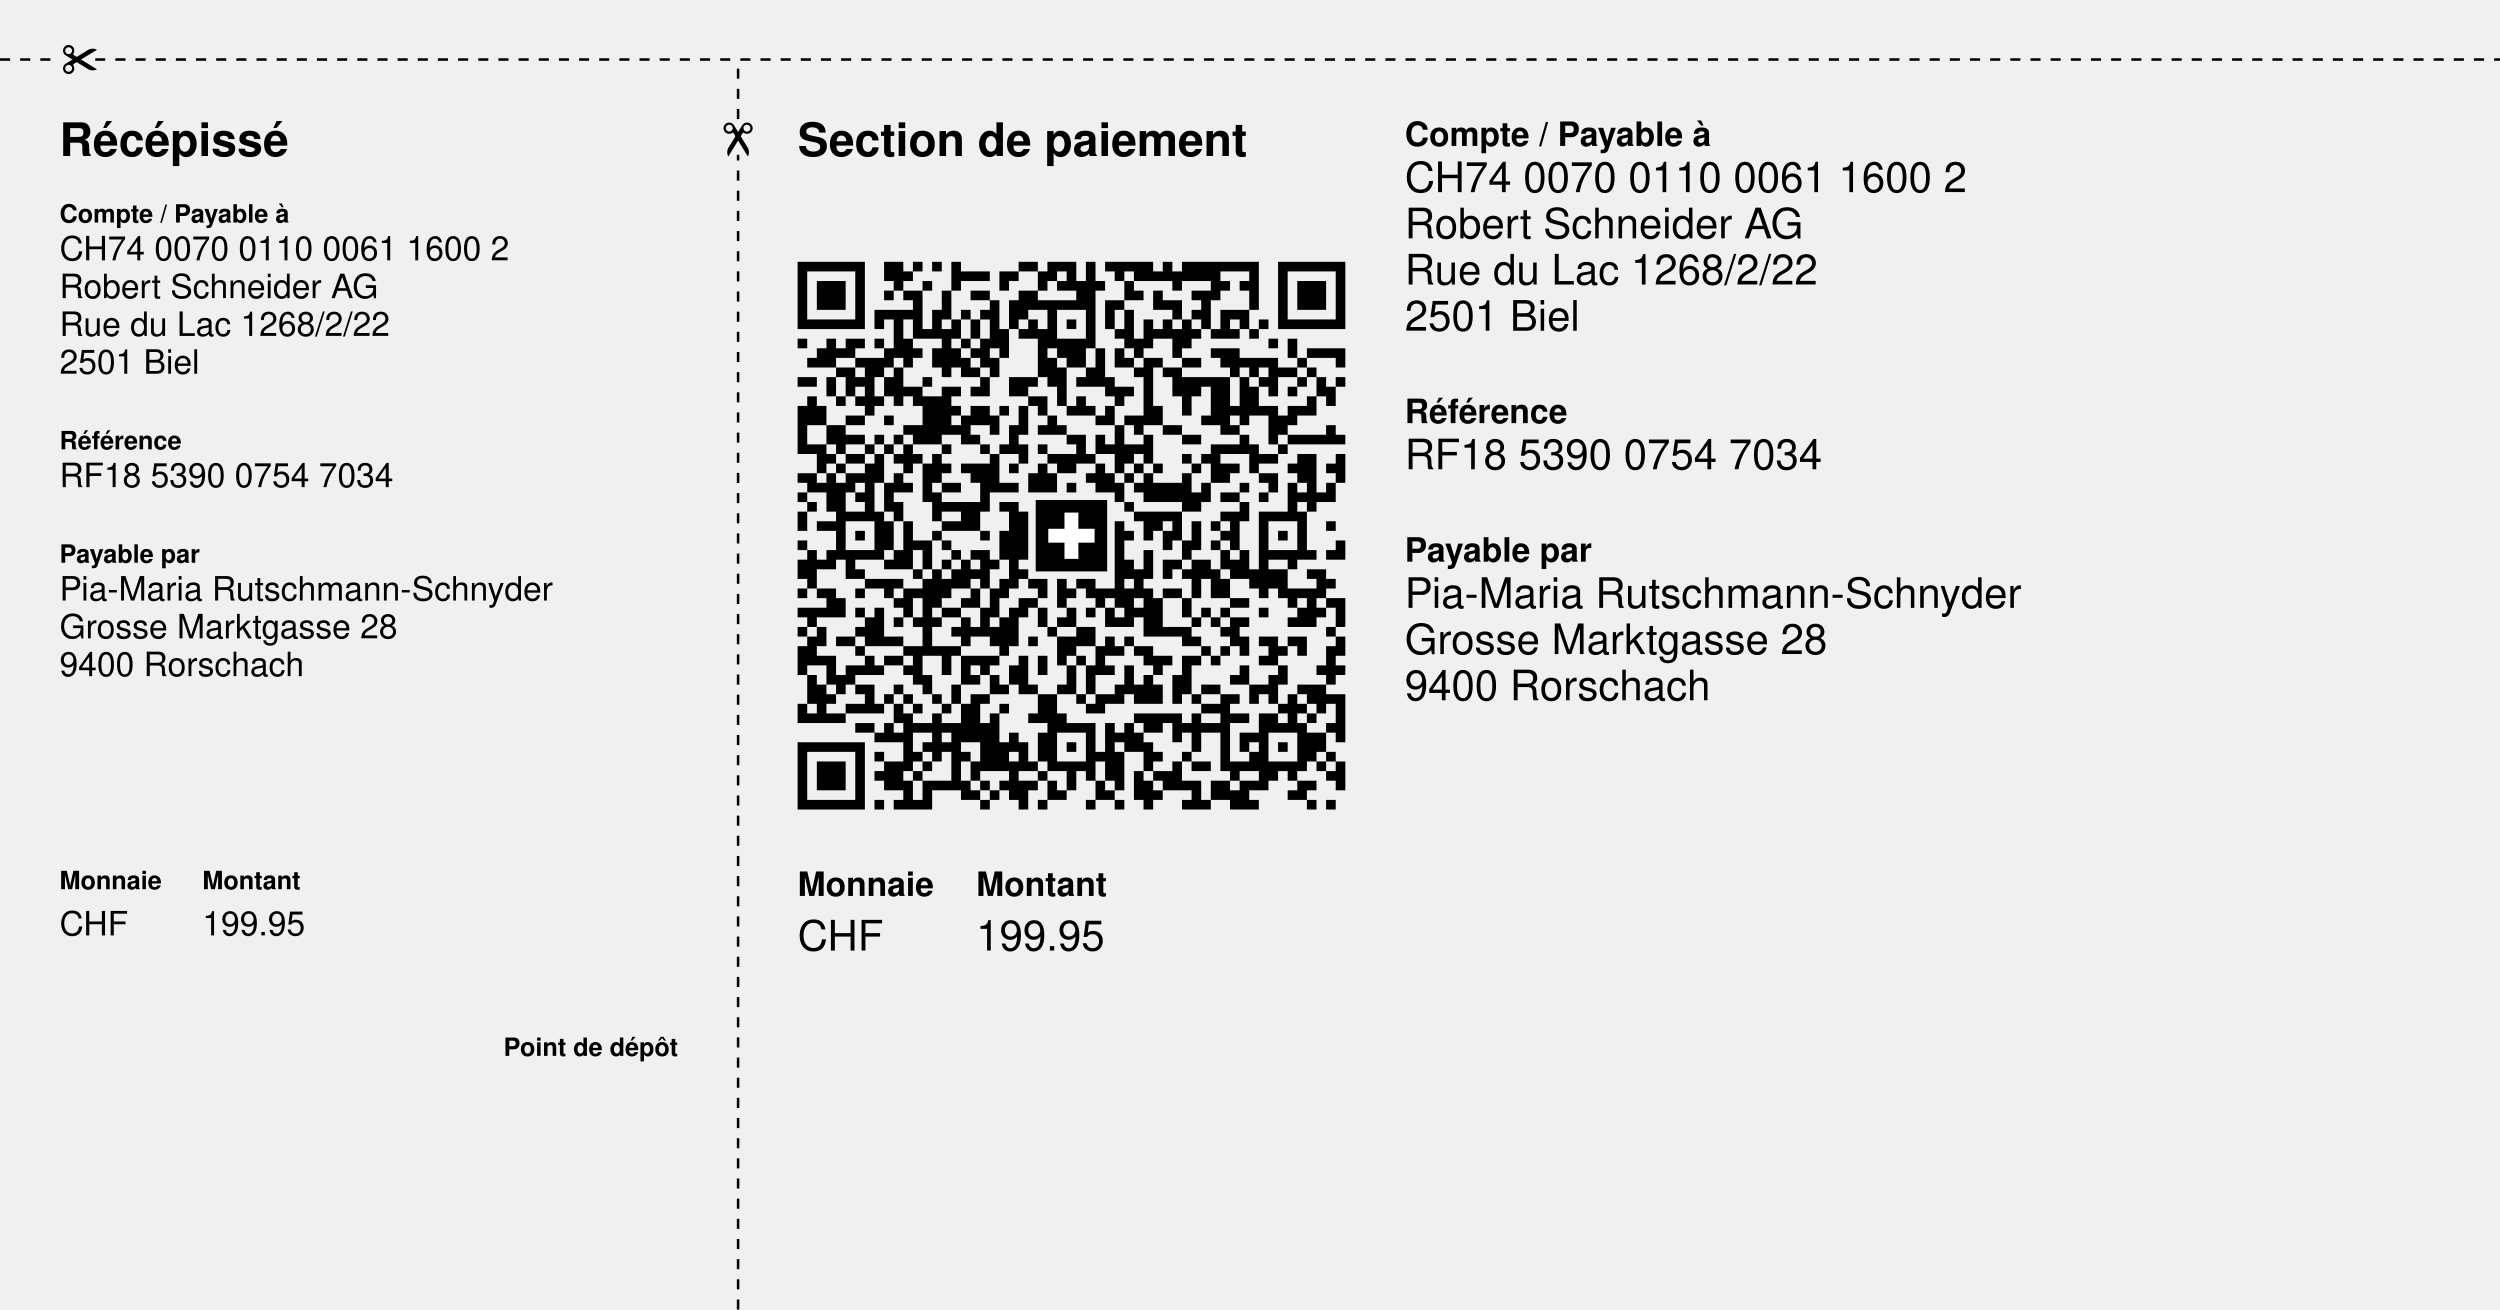
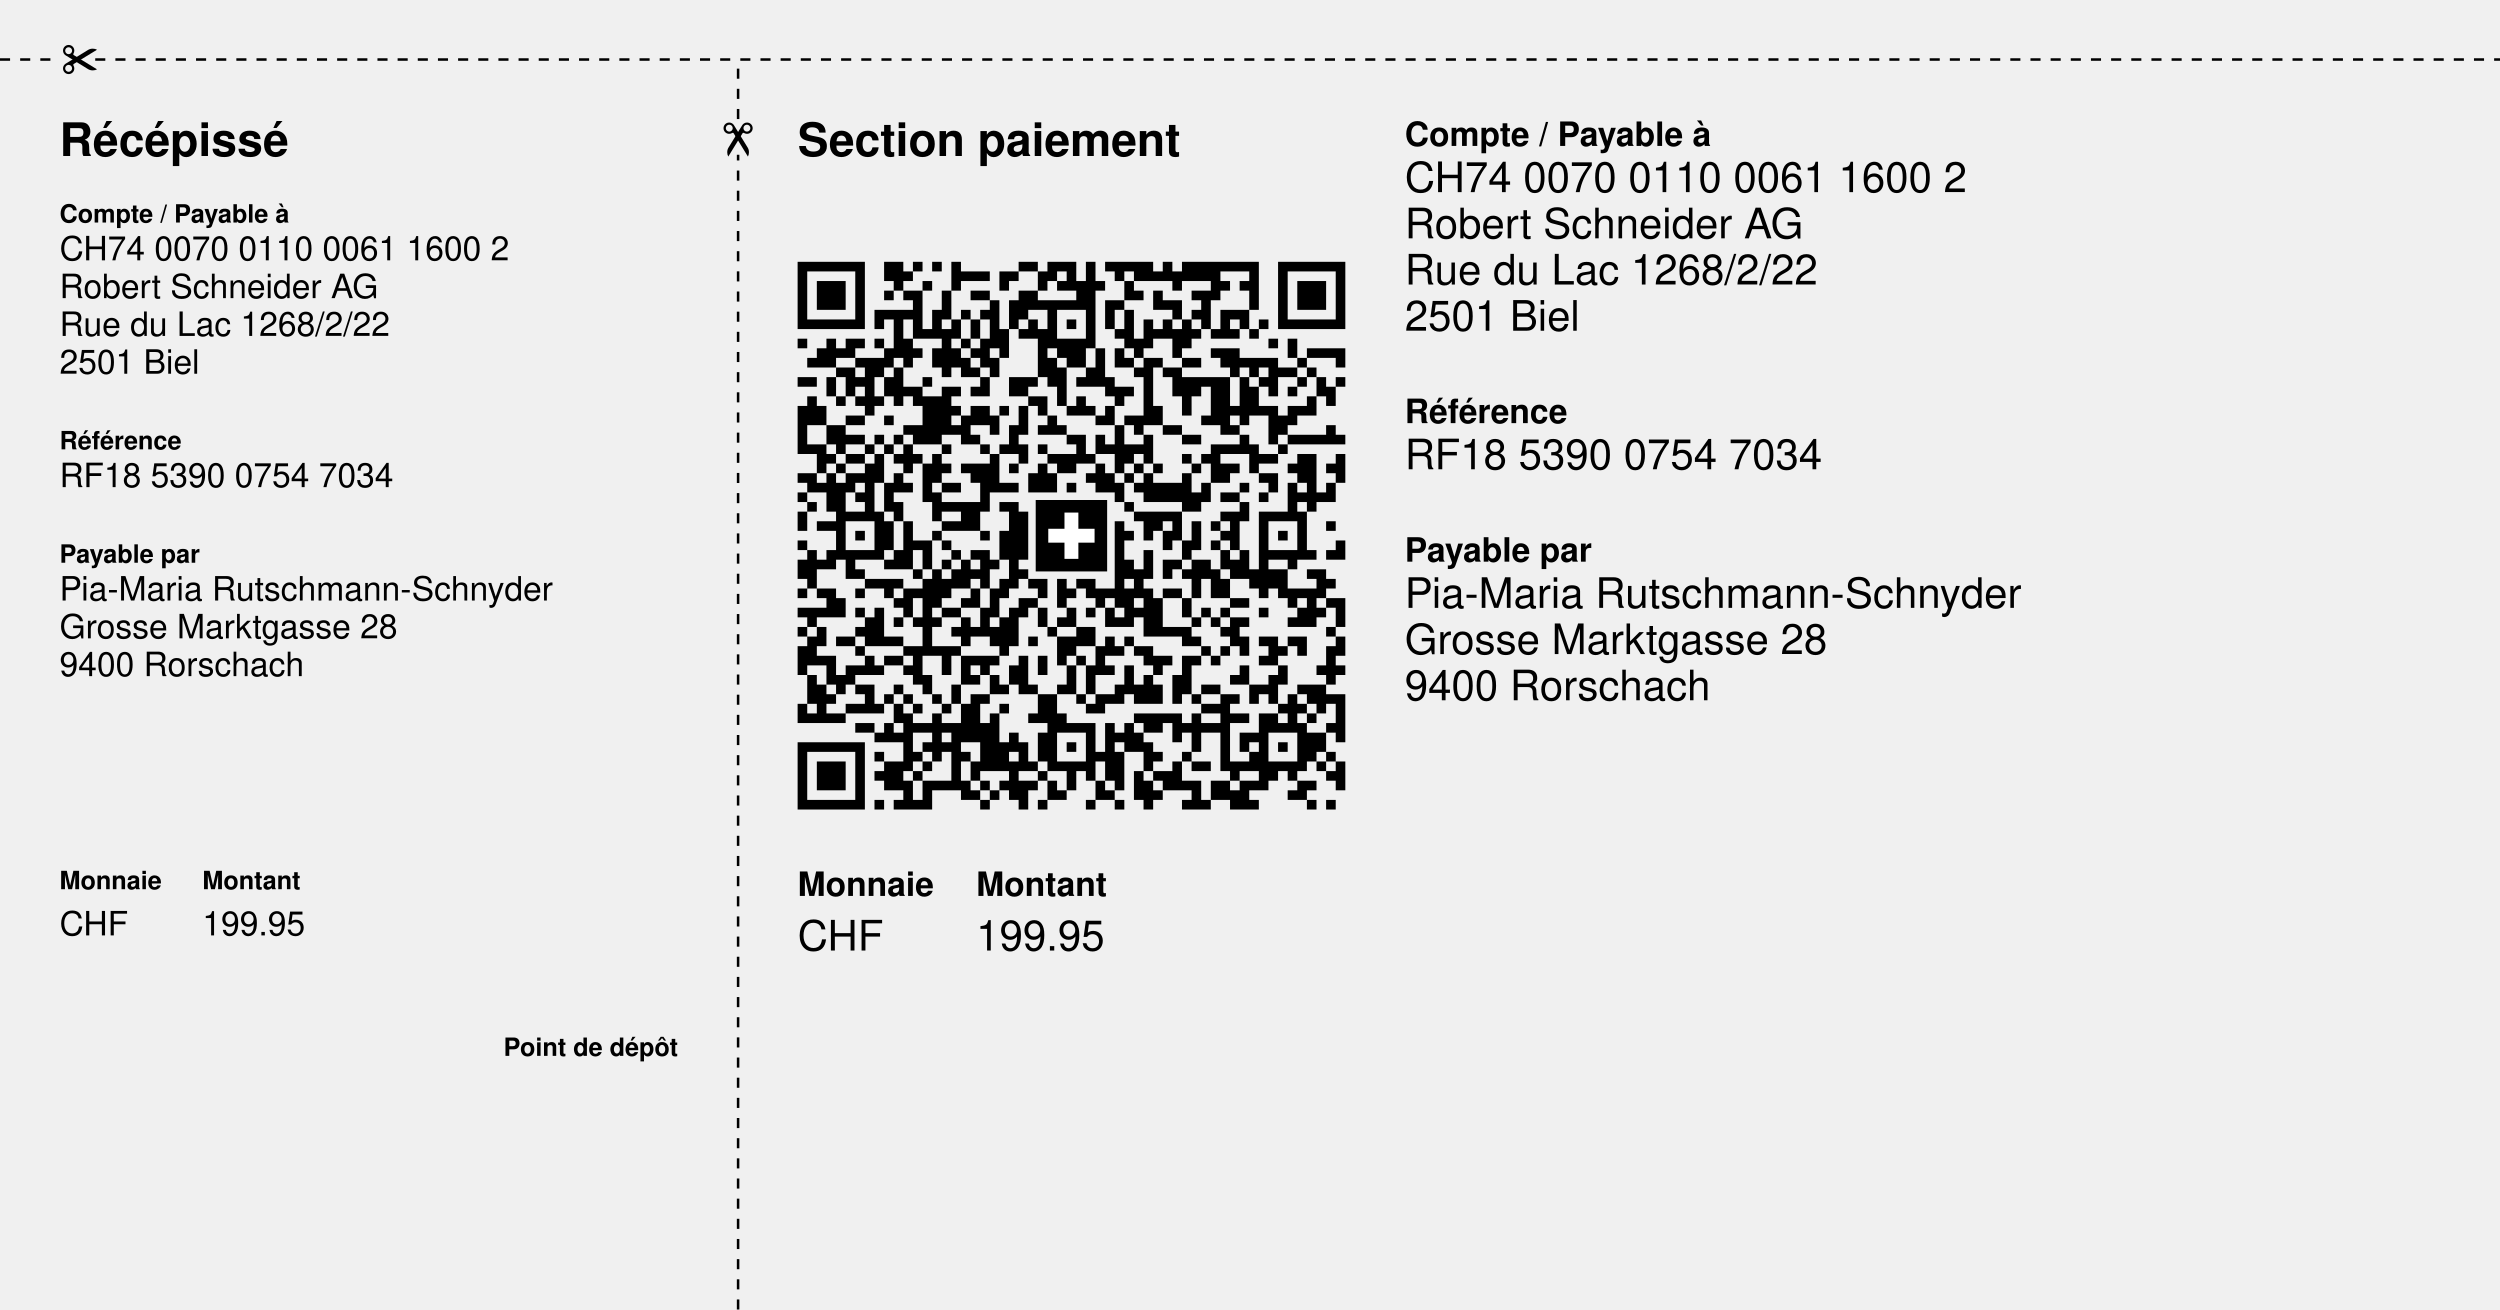
<svg xmlns="http://www.w3.org/2000/svg" width="210mm" height="110mm" version="1.1" viewBox="0 0 595.276 311.811">
  <g font-family="Helvetica,Arial,&quot;Liberation Sans&quot;" transform="translate(0 311.811)">
    <g transform="translate(189.921 -0)">
-       <text x="0" y="-274.665" font-size="11" font-weight="bold">Section de paiement</text>
+       <text x="0" y="-274.665" font-size="11" font-weight="bold">Section paiement</text>
    </g>
    <g transform="translate(189.921 -119.055) scale(2.288)">
      <path d="M0,-57h7v1h-7zm9,0h2v2h-2zm3,0h1v1h-1zm2,0h1v1h-1zm2,0h1v3h-1zm7,0h2v1h-2z m3,0h3v1h-3zm4,0h1v9h-1zm2,0h5v1h-5zm6,0h1v2h-1zm2,0h8v1h-8zm10,0h7v1h-7z m-50,1h1v6h-1zm6,0h1v6h-1zm5,0h1v1h-1zm6,0h3v1h-3zm4,0h2v1h-2zm4,0h2v1h-2z m3,0h1v2h-1zm5,0h1v1h-1zm2,0h3v1h-3zm4,0h5v1h-5zm8,0h1v4h-1zm3,0h1v6h-1z m6,0h1v6h-1zm-54,1h3v3h-3zm8,0h1v1h-1zm3,0h1v1h-1zm8,0h1v1h-1zm4,0h1v1h-1z m2,0h1v1h-1zm2,0h1v3h-1zm2,0h1v1h-1zm3,0h1v2h-1zm5,0h1v1h-1zm4,0h2v1h-2z m3,0h1v1h-1zm6,0h3v3h-3zm-43,1h1v1h-1zm2,0h2v1h-2zm4,0h1v3h-1zm3,0h2v1h-2z m5,0h2v2h-2zm12,0h1v1h-1zm2,0h1v2h-1zm4,0h3v1h-3zm-29,1h1v4h-1zm8,0h1v5h-1z m2,0h1v3h-1zm3,0h4v1h-4zm7,0h1v3h-1zm1,0h1v1h-1zm5,0h2v1h-2zm4,0h1v3h-1z m-34,1h4v1h-4zm6,0h1v3h-1zm3,0h1v1h-1zm2,0h1v1h-1zm4,0h1v1h-1zm3,0h1v4h-1z m8,0h1v4h-1zm5,0h1v1h-1zm2,0h1v1h-1zm3,0h3v1h-3zm-43,1h5v1h-5zm7,0h1v1h-1z m2,-0h1v4h-1zm6,0h1v2h-1zm2,0h1v2h-1zm6,0h1v2h-1zm4,0h1v1h-1zm8,0h1v3h-1z m2,0h1v2h-1zm2,0h1v3h-1zm4,0h1v2h-1zm2,0h1v1h-1zm2,0h1v1h-1zm3,0h5v1h-5z m-38,1h1v1h-1zm2,0h1v5h-1zm6,-0h1v3h-1zm2,0h1v1h-1zm2,0h1v5h-1zm8,0h1v1h-1z m4,0h1v1h-1zm2,-0h1v3h-1zm2,0h1v1h-1zm2,0h1v1h-1zm2,0h1v1h-1zm2,0h1v1h-1z m-47,1h1v1h-1zm3,-0h1v3h-1zm2,0h2v1h-2zm3,0h1v1h-1zm3,-0h1v3h-1zm6,0h1v1h-1z m2,-0h1v3h-1zm8,0h3v2h-3zm8,0h1v2h-1zm14,0h1v1h-1zm2,-0h1v2h-1zm-49,1h1v2h-1z m2,0h2v1h-2zm5,0h1v2h-1zm3,0h1v1h-1zm2,0h1v2h-1zm2,0h1v2h-1zm2,0h1v1h-1z m13,0h1v4h-1zm2,-0h1v2h-1zm10,0h3v1h-3zm10,0h4v1h-4zm-52,1h1v1h-1zm5,0h3v1h-3z m11,0h1v2h-1zm3,0h1v2h-1zm6,0h1v3h-1zm2,-0h2v1h-2zm6,0h1v1h-1zm2,0h1v7h-1z m1,0h1v1h-1zm3,0h2v1h-2zm4,0h6v1h-6zm8,0h1v1h-1zm4,0h1v1h-1zm-52,1h2v1h-2z m3,0h1v5h-1zm1,0h1v1h-1zm2,0h1v4h-1zm8,0h1v1h-1zm9,0h1v4h-1zm3,0h1v2h-1z m5,0h1v1h-1zm3,0h2v1h-2zm7,0h1v1h-1zm2,0h1v1h-1zm2,0h3v1h-3zm4,0h1v1h-1z m-53,1h2v1h-2zm3,0h1v2h-1zm2,0h2v1h-2zm4,0h1v2h-1zm4,0h1v1h-1zm6,0h1v2h-1z m3,0h2v2h-2zm2,0h1v1h-1zm5,0h1v1h-1zm3,0h1v2h-1zm7,0h6v1h-6zm7,-0h1v5h-1z m2,0h2v1h-2zm4,0h1v1h-1zm2,0h1v2h-1zm2,0h1v1h-1zm-51,1h1v1h-1zm6,0h2v1h-2z m4,-0h1v5h-1zm1,0h1v1h-1zm2,0h1v1h-1zm15,0h2v1h-2zm6,0h3v1h-3zm4,-0h2v4h-2z m4,0h1v3h-1zm2,0h1v1h-1zm2,0h1v1h-1zm4,0h1v2h-1zm-54,1h1v3h-1zm3,0h1v1h-1z m2,0h1v1h-1zm2,0h1v1h-1zm4,0h3v1h-3zm12,0h2v1h-2zm5,0h1v2h-1zm4,0h1v1h-1z m7,0h1v2h-1zm13,0h1v2h-1zm-53,1h1v5h-1zm2,0h1v2h-1zm11,0h2v4h-2zm3,0h1v1h-1z m2,-0h2v2h-2zm3,0h1v1h-1zm2,-0h1v3h-1zm2,0h1v1h-1zm3,0h1v1h-1zm2,0h1v1h-1z m2,-0h1v2h-1zm5,0h1v2h-1zm8,0h1v1h-1zm3,0h2v1h-2zm3,0h2v1h-2zm-46,1h2v1h-2z m4,0h1v1h-1zm8,0h1v3h-1zm3,0h1v2h-1zm6,0h1v2h-1zm5,0h1v1h-1zm3,0h2v1h-2z m8,0h1v1h-1zm7,0h2v2h-2zm2,0h1v1h-1zm-48,1h2v2h-2zm8,0h2v1h-2zm5,0h1v1h-1z m6,0h1v3h-1zm3,0h1v1h-1zm2,0h1v1h-1zm6,0h1v5h-1zm2,0h1v1h-1zm3,0h2v1h-2z m6,0h2v1h-2zm11,0h1v2h-1zm-50,1h2v1h-2zm3,0h1v1h-1zm2,0h1v1h-1zm2,0h1v1h-1z m6,0h1v1h-1zm10,0h2v1h-2zm3,0h1v2h-1zm5,0h1v3h-1zm4,0h2v1h-2zm6,0h1v2h-1z m3,0h1v1h-1zm2,0h4v1h-4zm5,0h1v1h-1zm-55,1h2v1h-2zm3,0h1v1h-1zm3,0h1v1h-1z m2,0h1v1h-1zm2,0h1v3h-1zm4,0h1v1h-1zm4,0h1v1h-1zm2,0h1v1h-1zm2,0h1v2h-1z m2,0h1v1h-1zm4,0h1v2h-1zm3,0h1v1h-1zm2,0h2v1h-2zm9,0h1v4h-1zm1,0h2v1h-2z m3,0h1v3h-1zm3,0h1v1h-1zm-48,1h2v1h-2zm3,0h2v1h-2zm3,0h1v3h-1zm2,0h1v1h-1z m2,0h1v1h-1zm2,0h1v3h-1zm6,0h1v4h-1zm6,0h3v1h-3zm4,0h1v1h-1zm4,0h1v1h-1z m6,0h1v1h-1zm2,0h1v1h-1zm6,0h2v1h-2zm4,0h2v3h-2zm4,0h1v3h-1zm-54,1h1v1h-1z m2,0h1v1h-1zm3,0h1v6h-1zm6,0h1v4h-1zm2,0h1v1h-1zm2,0h3v1h-3zm5,0h1v1h-1z m3,0h1v3h-1zm2,0h2v1h-2zm4,0h1v3h-1zm4,0h1v1h-1zm2,0h1v1h-1zm4,0h1v1h-1z m3,0h2v1h-2zm7,0h1v1h-1zm4,0h1v1h-1zm-55,1h2v1h-2zm3,0h1v4h-1zm2,0h2v1h-2z m5,0h1v2h-1zm8,0h2v1h-2zm6,0h1v2h-1zm2,0h1v2h-1zm4,0h1v1h-1zm2,0h1v2h-1z m2,0h1v1h-1zm2,0h1v3h-1zm4,0h1v4h-1zm4,0h1v1h-1zm4,0h2v1h-2zm-47,1h2v1h-2z m3,0h1v8h-1zm1,0h1v1h-1zm4,0h1v3h-1zm2,0h1v1h-1zm4,0h2v1h-2zm4,0h1v3h-1z m2,0h2v1h-2zm7,0h1v1h-1zm5,0h1v2h-1zm2,0h1v1h-1zm2,0h3v2h-3zm5,0h1v2h-1z m4,0h1v1h-1zm3,0h1v1h-1zm2,0h1v4h-1zm2,0h1v3h-1zm2,0h1v2h-1zm-55,1h1v1h-1z m6,0h1v1h-1zm8,0h1v3h-1zm27,0h1v2h-1zm3,0h2v1h-2zm4,0h1v1h-1zm4,0h1v1h-1z m2,0h1v1h-1zm-53,1h1v1h-1zm9,0h1v2h-1zm5,0h4v1h-4zm6,0h2v1h-2zm13,0h1v1h-1z m12,0h1v2h-1zm-46,1h1v2h-1zm5,0h2v1h-2zm3,0h1v5h-1zm9,0h2v2h-2zm5,0h2v5h-2z m13,0h5v1h-5zm9,0h2v1h-2zm4,0h1v9h-1zm1,0h2v1h-2zm3,0h1v5h-1zm-50,1h2v1h-2z m7,0h1v3h-1zm2,0h1v5h-1zm4,0h2v1h-2zm18,0h1v9h-1zm3,0h2v1h-2zm3,0h1v2h-1z m2,0h1v3h-1zm2,0h1v1h-1zm2,0h1v3h-1zm10,0h1v1h-1zm-49,1h1v1h-1zm8,0h1v1h-1z m5,0h1v1h-1zm2,0h1v3h-1zm13,0h1v1h-1zm2,0h1v1h-1zm2,0h1v2h-1zm6,0h1v1h-1z m6,0h1v1h-1zm-50,1h1v1h-1zm12,0h2v1h-2zm3,0h1v1h-1zm25,0h1v2h-1zm3,0h1v1h-1z m13,0h1v2h-1zm-55,1h1v4h-1zm2,0h1v2h-1zm2,0h3v1h-3zm5,0h1v2h-1zm3,0h1v2h-1z m3,0h1v1h-1zm2,0h2v1h-2zm18,0h1v3h-1zm8,0h1v2h-1zm2,0h1v3h-1zm3,0h3v1h-3z m4,0h1v1h-1zm2,0h1v1h-1zm-55,1h1v2h-1zm2,0h1v1h-1zm3,0h1v2h-1zm4,0h1v1h-1z m6,0h1v1h-1zm2,-0h1v3h-1zm2,0h1v3h-1zm1,0h1v1h-1zm2,-0h1v3h-1zm12,0h1v2h-1z m4,0h2v1h-2zm3,0h2v2h-2zm4,0h1v2h-1zm6,0h1v1h-1zm-45,1h1v1h-1zm6,0h1v1h-1z m2,0h1v4h-1zm2,-0h1v2h-1zm2,0h1v1h-1zm5,0h1v1h-1zm12,0h1v3h-1zm3,0h1v1h-1z m2,0h1v1h-1zm3,0h1v3h-1zm4,-0h1v2h-1zm2,0h2v2h-2zm4,0h2v1h-2zm-46,1h4v1h-4z m6,0h1v8h-1zm2,0h1v2h-1zm6,0h1v2h-1zm3,-0h2v1h-2zm3,0h1v3h-1zm2,-0h2v1h-2z m12,0h1v2h-1zm3,0h1v2h-1zm10,-0h2v1h-2zm-54,1h1v1h-1zm2,0h2v1h-2zm4,0h1v1h-1z m3,0h1v1h-1zm2,-0h1v3h-1zm1,0h1v1h-1zm6,0h1v2h-1zm2,-0h1v3h-1zm5,0h1v1h-1z m3,0h1v1h-1zm2,0h3v1h-3zm4,-0h1v4h-1zm2,0h1v5h-1zm2,0h2v1h-2zm12,0h5v1h-5z m-47,1h2v2h-2zm7,0h1v1h-1zm7,0h1v1h-1zm6,0h2v1h-2zm8,0h1v1h-1zm6,-0h1v4h-1z m3,0h1v2h-1zm5,0h2v1h-2zm6,0h1v1h-1zm2,-0h1v3h-1zm2,0h2v1h-2zm-55,1h3v1h-3z m6,0h1v1h-1zm2,0h1v4h-1zm7,0h2v1h-2zm4,0h1v3h-1zm3,0h1v4h-1zm1,0h1v1h-1z m2,0h1v2h-1zm3,0h1v2h-1zm2,0h1v1h-1zm2,0h1v2h-1zm3,0h1v1h-1zm7,0h1v1h-1z m2,0h1v1h-1zm4,0h1v1h-1zm4,0h1v2h-1zm2,0h1v1h-1zm2,0h1v2h-1zm-55,1h1v1h-1z m6,0h1v3h-1zm3,0h1v1h-1zm2,0h1v1h-1zm2,0h1v1h-1zm3,0h1v3h-1zm4,0h1v4h-1z m6,0h1v1h-1zm6,0h1v1h-1zm8,0h1v1h-1zm2,0h1v1h-1zm2,0h1v3h-1zm1,0h1v1h-1z m5,0h1v1h-1zm-51,1h1v1h-1zm2,0h1v2h-1zm4,0h1v1h-1zm10,0h1v1h-1zm2,0h1v1h-1z m2,0h1v2h-1zm6,0h1v1h-1zm3,0h2v2h-2zm9,0h3v1h-3zm6,0h1v1h-1zm11,0h1v1h-1z m-54,1h1v3h-1zm3,0h2v1h-2zm5,0h2v1h-2zm15,0h1v1h-1zm3,0h2v2h-2zm5,0h1v2h-1z m2,0h1v1h-1zm6,0h2v1h-2zm6,0h1v2h-1zm2,0h2v1h-2zm3,0h2v1h-2zm5,0h1v2h-1z m-56,1h1v3h-1zm6,0h1v1h-1zm5,0h2v1h-2zm3,0h3v1h-3zm17,0h1v3h-1zm2,0h1v1h-1z m2,0h2v1h-2zm7,0h1v1h-1zm2,0h1v1h-1zm5,0h2v1h-2zm3,0h1v1h-1zm3,0h1v4h-1z m-53,1h2v1h-2zm5,0h1v2h-1zm2,0h2v1h-2zm3,0h1v3h-1zm3,0h1v2h-1zm2,0h4v1h-4z m6,0h1v4h-1zm2,0h1v2h-1zm2,0h1v1h-1zm2,0h1v1h-1zm7,0h3v1h-3zm4,0h1v4h-1z m1,0h1v1h-1zm2,0h1v1h-1zm5,0h2v1h-2zm-45,1h1v2h-1zm2,0h2v1h-2zm3,0h1v1h-1z m3,0h1v1h-1zm6,0h1v2h-1zm2,0h1v1h-1zm3,0h1v2h-1zm6,0h1v3h-1zm2,0h1v3h-1z m2,0h1v1h-1zm2,0h1v3h-1zm3,0h1v1h-1zm9,0h1v2h-1zm4,0h1v2h-1zm4,0h1v1h-1z m2,0h1v1h-1zm-55,1h1v3h-1zm3,0h2v1h-2zm9,0h1v2h-1zm5,0h1v1h-1zm2,0h1v2h-1z m16,0h1v3h-1zm3,0h1v3h-1zm6,0h1v1h-1zm4,0h1v3h-1zm-47,1h1v4h-1zm2,0h1v1h-1z m2,0h2v1h-2zm4,0h1v1h-1zm6,0h1v2h-1zm5,0h1v1h-1zm3,0h1v1h-1zm3,0h1v1h-1z m6,0h1v2h-1zm2,0h1v2h-1zm2,0h1v2h-1zm5,0h2v1h-2zm5,0h2v1h-2zm5,0h3v1h-3z m-49,1h1v1h-1zm4,-0h1v2h-1zm2,0h1v1h-1zm2,0h1v1h-1zm3,0h1v1h-1zm4,0h1v5h-1z m1,0h1v1h-1zm6,0h2v3h-2zm4,0h1v1h-1zm2,0h2v1h-2zm10,0h1v1h-1zm3,0h1v8h-1z m1,0h1v1h-1zm2,0h1v1h-1zm4,0h1v4h-1zm2,0h4v1h-4zm-53,1h1v2h-1zm5,0h2v1h-2z m3,0h1v1h-1zm2,0h1v2h-1zm2,0h1v1h-1zm3,0h1v1h-1zm2,0h1v4h-1zm4,-0h1v1h-1z m9,0h2v1h-2zm12,0h2v1h-2zm8,0h1v1h-1zm2,0h1v1h-1zm2,0h1v1h-1zm2,0h1v4h-1z m-55,1h1v1h-1zm2,0h2v1h-2zm8,0h1v6h-1zm3,-0h1v5h-1zm6,0h1v6h-1zm4,-0h1v1h-1z m3,0h1v2h-1zm8,0h5v1h-5zm6,0h1v4h-1zm4,-0h2v1h-2zm3,0h1v8h-1zm1,0h1v2h-1z m4,0h1v1h-1zm-47,1h2v1h-2zm3,0h1v2h-1zm3,0h2v1h-2zm3,0h2v1h-2zm4,0h1v5h-1z m7,0h1v5h-1zm2,0h3v1h-3zm4,0h1v6h-1zm2,0h1v3h-1zm2,-0h2v1h-2zm3,0h2v1h-2z m3,0h2v1h-2zm8,0h1v1h-1zm2,0h1v5h-1zm3,0h1v1h-1zm-47,1h1v1h-1zm2,0h1v1h-1z m6,0h1v6h-1zm6,0h1v2h-1zm3,0h1v3h-1zm5,0h1v5h-1zm3,0h1v1h-1zm2,0h1v2h-1z m4,0h1v1h-1zm7,0h2v1h-2zm7,0h2v2h-2zm-53,1h7v1h-7zm13,0h1v1h-1zm2,0h1v1h-1z m6,0h1v3h-1zm2,0h1v3h-1zm5,0h1v1h-1zm8,0h1v3h-1zm10,0h1v1h-1zm4,0h1v1h-1z m-50,1h1v6h-1zm6,0h1v6h-1zm2,-0h1v1h-1zm4,0h1v1h-1zm5,0h1v1h-1zm14,0h1v1h-1z m2,0h1v4h-1zm4,-0h1v1h-1zm3,0h1v1h-1zm7,0h1v2h-1zm6,-0h1v1h-1zm2,0h1v1h-1z m-53,1h3v3h-3zm7,0h2v3h-2zm4,-0h1v1h-1zm5,0h1v2h-1zm4,-0h1v4h-1zm2,0h1v1h-1z m3,0h3v1h-3zm12,0h1v3h-1zm2,-0h2v1h-2zm4,0h2v1h-2zm4,0h3v1h-3zm5,0h1v1h-1z m2,0h1v3h-1zm-48,1h1v1h-1zm4,0h1v1h-1zm13,0h1v1h-1zm3,0h1v2h-1zm7,0h1v3h-1z m2,0h2v1h-2zm8,0h1v1h-1zm4,0h1v1h-1zm2,0h1v1h-1zm4,0h1v1h-1zm-44,1h1v3h-1z m2,0h3v1h-3zm4,0h1v2h-1zm2,0h1v1h-1zm2,0h1v1h-1zm2,0h1v3h-1zm1,0h1v1h-1z m2,0h1v2h-1zm5,0h1v2h-1zm5,0h1v3h-1zm2,0h1v1h-1zm2,0h2v1h-2zm3,0h2v2h-2z m3,0h1v3h-1zm1,0h1v1h-1zm5,0h2v1h-2zm-39,1h1v2h-1zm5,0h1v1h-1zm2,0h1v1h-1z m7,0h1v1h-1zm5,0h1v1h-1zm5,0h1v1h-1zm4,0h1v2h-1zm4,0h1v2h-1zm6,0h2v1h-2z m-50,1h5v1h-5zm7,0h1v1h-1zm2,0h1v1h-1zm2,0h1v1h-1zm7,0h1v1h-1zm6,0h1v1h-1z m5,0h1v1h-1zm3,0h1v1h-1zm7,0h1v1h-1zm2,0h1v1h-1zm5,0h1v1h-1zm6,0h1v1h-1z m2,0h1v1h-1z" fill="#000000" />
    </g>
    <g transform="translate(189.921 -119.055)">
      <path d="M56.693,-73.701h17.008v17.008h-17.008z" fill="#000000" />
      <path d="M63.543,-70.709h3.307v11.024h-3.307zm-3.858,3.858h11.024v3.307h-11.024z" fill="#ffffff" />
    </g>
    <g transform="translate(189.921 -0)">
      <text x="0" y="-98.482" font-size="8" font-weight="bold">Monnaie</text>
      <text x="0" y="-85.482" font-size="10">CHF</text>
      <text x="42.52" y="-98.482" font-size="8" font-weight="bold">Montant</text>
      <text x="42.52" y="-85.482" font-size="10">199.95</text>
    </g>
    <g transform="translate(334.488 -0)">
      <text x="0" y="-277.065" font-size="8" font-weight="bold">Compte / Payable à</text>
      <text x="0" y="-266.065" font-size="10">CH74 0070 0110 0061 1600 2</text>
      <text x="0" y="-255.065" font-size="10">Robert Schneider AG</text>
      <text x="0" y="-244.065" font-size="10">Rue du Lac 1268/2/22</text>
      <text x="0" y="-233.065" font-size="10">2501 Biel</text>
      <text x="0" y="-211.065" font-size="8" font-weight="bold">Référence</text>
      <text x="0" y="-200.065" font-size="10">RF18 5390 0754 7034</text>
      <text x="0" y="-178.065" font-size="8" font-weight="bold">Payable par</text>
      <text x="0" y="-167.065" font-size="10">Pia-Maria Rutschmann-Schnyder</text>
      <text x="0" y="-156.065" font-size="10">Grosse Marktgasse 28</text>
      <text x="0" y="-145.065" font-size="10">9400 Rorschach</text>
    </g>
    <g transform="translate(14.173 -0)">
      <text x="0" y="-274.665" font-size="11" font-weight="bold">Récépissé</text>
      <text x="0" y="-258.822" font-size="6" font-weight="bold">Compte / Payable à</text>
      <text x="0" y="-249.822" font-size="8">CH74 0070 0110 0061 1600 2</text>
      <text x="0" y="-240.822" font-size="8">Robert Schneider AG</text>
      <text x="0" y="-231.822" font-size="8">Rue du Lac 1268/2/22</text>
      <text x="0" y="-222.822" font-size="8">2501 Biel</text>
      <text x="0" y="-204.822" font-size="6" font-weight="bold">Référence</text>
      <text x="0" y="-195.822" font-size="8">RF18 5390 0754 7034</text>
      <text x="0" y="-177.822" font-size="6" font-weight="bold">Payable par</text>
      <text x="0" y="-168.822" font-size="8">Pia-Maria Rutschmann-Schnyder</text>
      <text x="0" y="-159.822" font-size="8">Grosse Marktgasse 28</text>
      <text x="0" y="-150.822" font-size="8">9400 Rorschach</text>
      <text x="0" y="-100.082" font-size="6" font-weight="bold">Monnaie</text>
      <text x="0" y="-89.082" font-size="8">CHF</text>
      <text x="34.016" y="-100.082" font-size="6" font-weight="bold">Montant</text>
      <text x="34.016" y="-89.082" font-size="8">199.95</text>
      <text x="105.732" y="-60.397" font-size="6" font-weight="bold">Point de dépôt</text>
    </g>
    <path d="M175.748,-0l0,-274.961m0,-8.504l0,-14.173m-175.748,0l14.173,0m8.504,0l572.598,0" stroke="#000000" stroke-width="0.6" stroke-dasharray="2.4" fill="none" />
    <g transform="translate(172.687 -274.535) scale(0.006)">
      <path d="M131.754,-359.388c-33.041,54.539,-52.384,110.154,-52.384,192.144c0,62.702,15.27,120.654,41.122,167.596l567.598,-926.232c10.25,-16.724,34.279,-23.091,63.969,-5.805c33.06,19.242,71.495,30.268,112.507,30.268 c123.676,0,223.937,-100.261,223.937,-223.937c0,-123.676,-100.261,-223.937,-223.937,-223.937c-76.348,0,-143.773,38.208,-184.195,96.548l-548.617,893.353zm728.561,-904.861c75.929,0,137.48,61.551,137.48,137.48 c0,75.929,-61.551,137.48,-137.48,137.48c-75.929,0,-137.48,-61.551,-137.48,-137.48c0,-75.929,61.551,-137.48,137.48,-137.48z" fill="#000000" />
    </g>
    <g transform="translate(178.809 -274.535) scale(-0.006 0.006)">
      <path d="M131.754,-359.388c-33.041,54.539,-52.384,110.154,-52.384,192.144c0,62.702,15.27,120.654,41.122,167.596l567.598,-926.232c10.25,-16.724,34.279,-23.091,63.969,-5.805c33.06,19.242,71.495,30.268,112.507,30.268 c123.676,0,223.937,-100.261,223.937,-223.937c0,-123.676,-100.261,-223.937,-223.937,-223.937c-76.348,0,-143.773,38.208,-184.195,96.548l-548.617,893.353zm728.561,-904.861c75.929,0,137.48,61.551,137.48,137.48 c0,75.929,-61.551,137.48,-137.48,137.48c-75.929,0,-137.48,-61.551,-137.48,-137.48c0,-75.929,61.551,-137.48,137.48,-137.48z" fill="#000000" />
    </g>
    <g transform="translate(23.102 -294.576) rotate(-90) scale(0.006)">
      <path d="M131.754,-359.388c-33.041,54.539,-52.384,110.154,-52.384,192.144c0,62.702,15.27,120.654,41.122,167.596l567.598,-926.232c10.25,-16.724,34.279,-23.091,63.969,-5.805c33.06,19.242,71.495,30.268,112.507,30.268 c123.676,0,223.937,-100.261,223.937,-223.937c0,-123.676,-100.261,-223.937,-223.937,-223.937c-76.348,0,-143.773,38.208,-184.195,96.548l-548.617,893.353zm728.561,-904.861c75.929,0,137.48,61.551,137.48,137.48 c0,75.929,-61.551,137.48,-137.48,137.48c-75.929,0,-137.48,-61.551,-137.48,-137.48c0,-75.929,61.551,-137.48,137.48,-137.48z" fill="#000000" />
    </g>
    <g transform="translate(23.102 -300.699) rotate(-90) scale(-0.006 0.006)">
      <path d="M131.754,-359.388c-33.041,54.539,-52.384,110.154,-52.384,192.144c0,62.702,15.27,120.654,41.122,167.596l567.598,-926.232c10.25,-16.724,34.279,-23.091,63.969,-5.805c33.06,19.242,71.495,30.268,112.507,30.268 c123.676,0,223.937,-100.261,223.937,-223.937c0,-123.676,-100.261,-223.937,-223.937,-223.937c-76.348,0,-143.773,38.208,-184.195,96.548l-548.617,893.353zm728.561,-904.861c75.929,0,137.48,61.551,137.48,137.48 c0,75.929,-61.551,137.48,-137.48,137.48c-75.929,0,-137.48,-61.551,-137.48,-137.48c0,-75.929,61.551,-137.48,137.48,-137.48z" fill="#000000" />
    </g>
  </g>
</svg>
